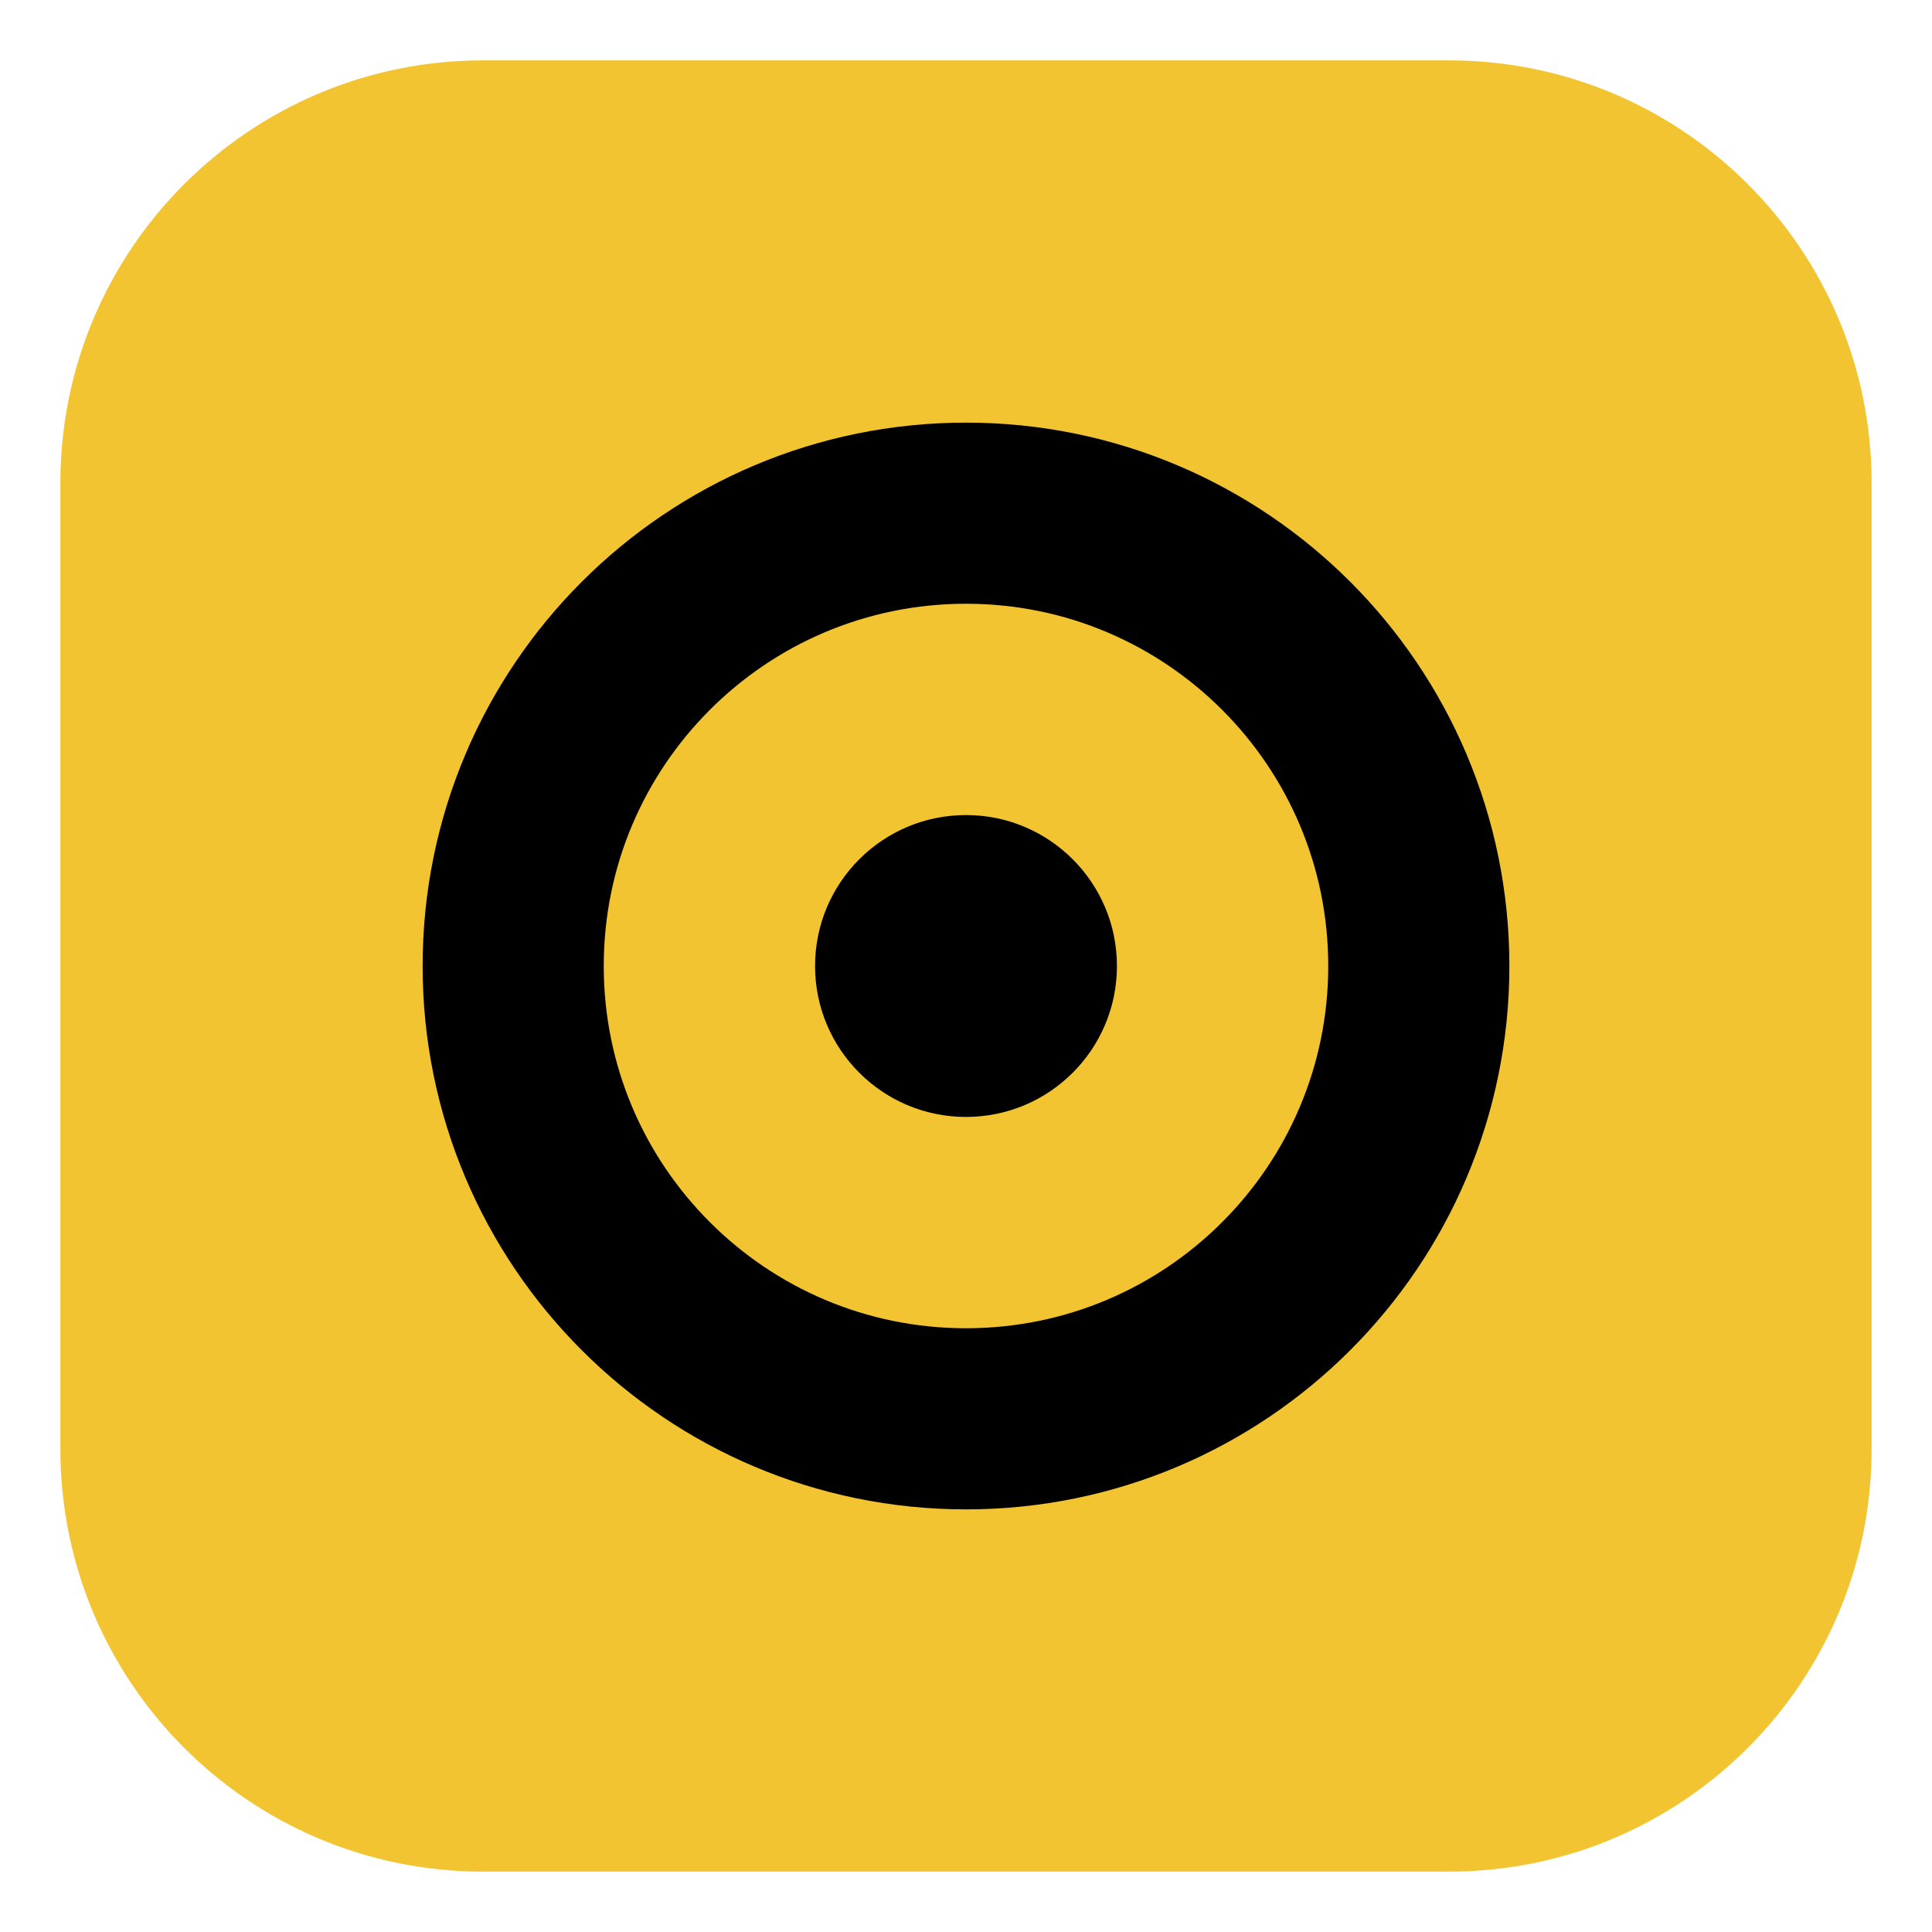
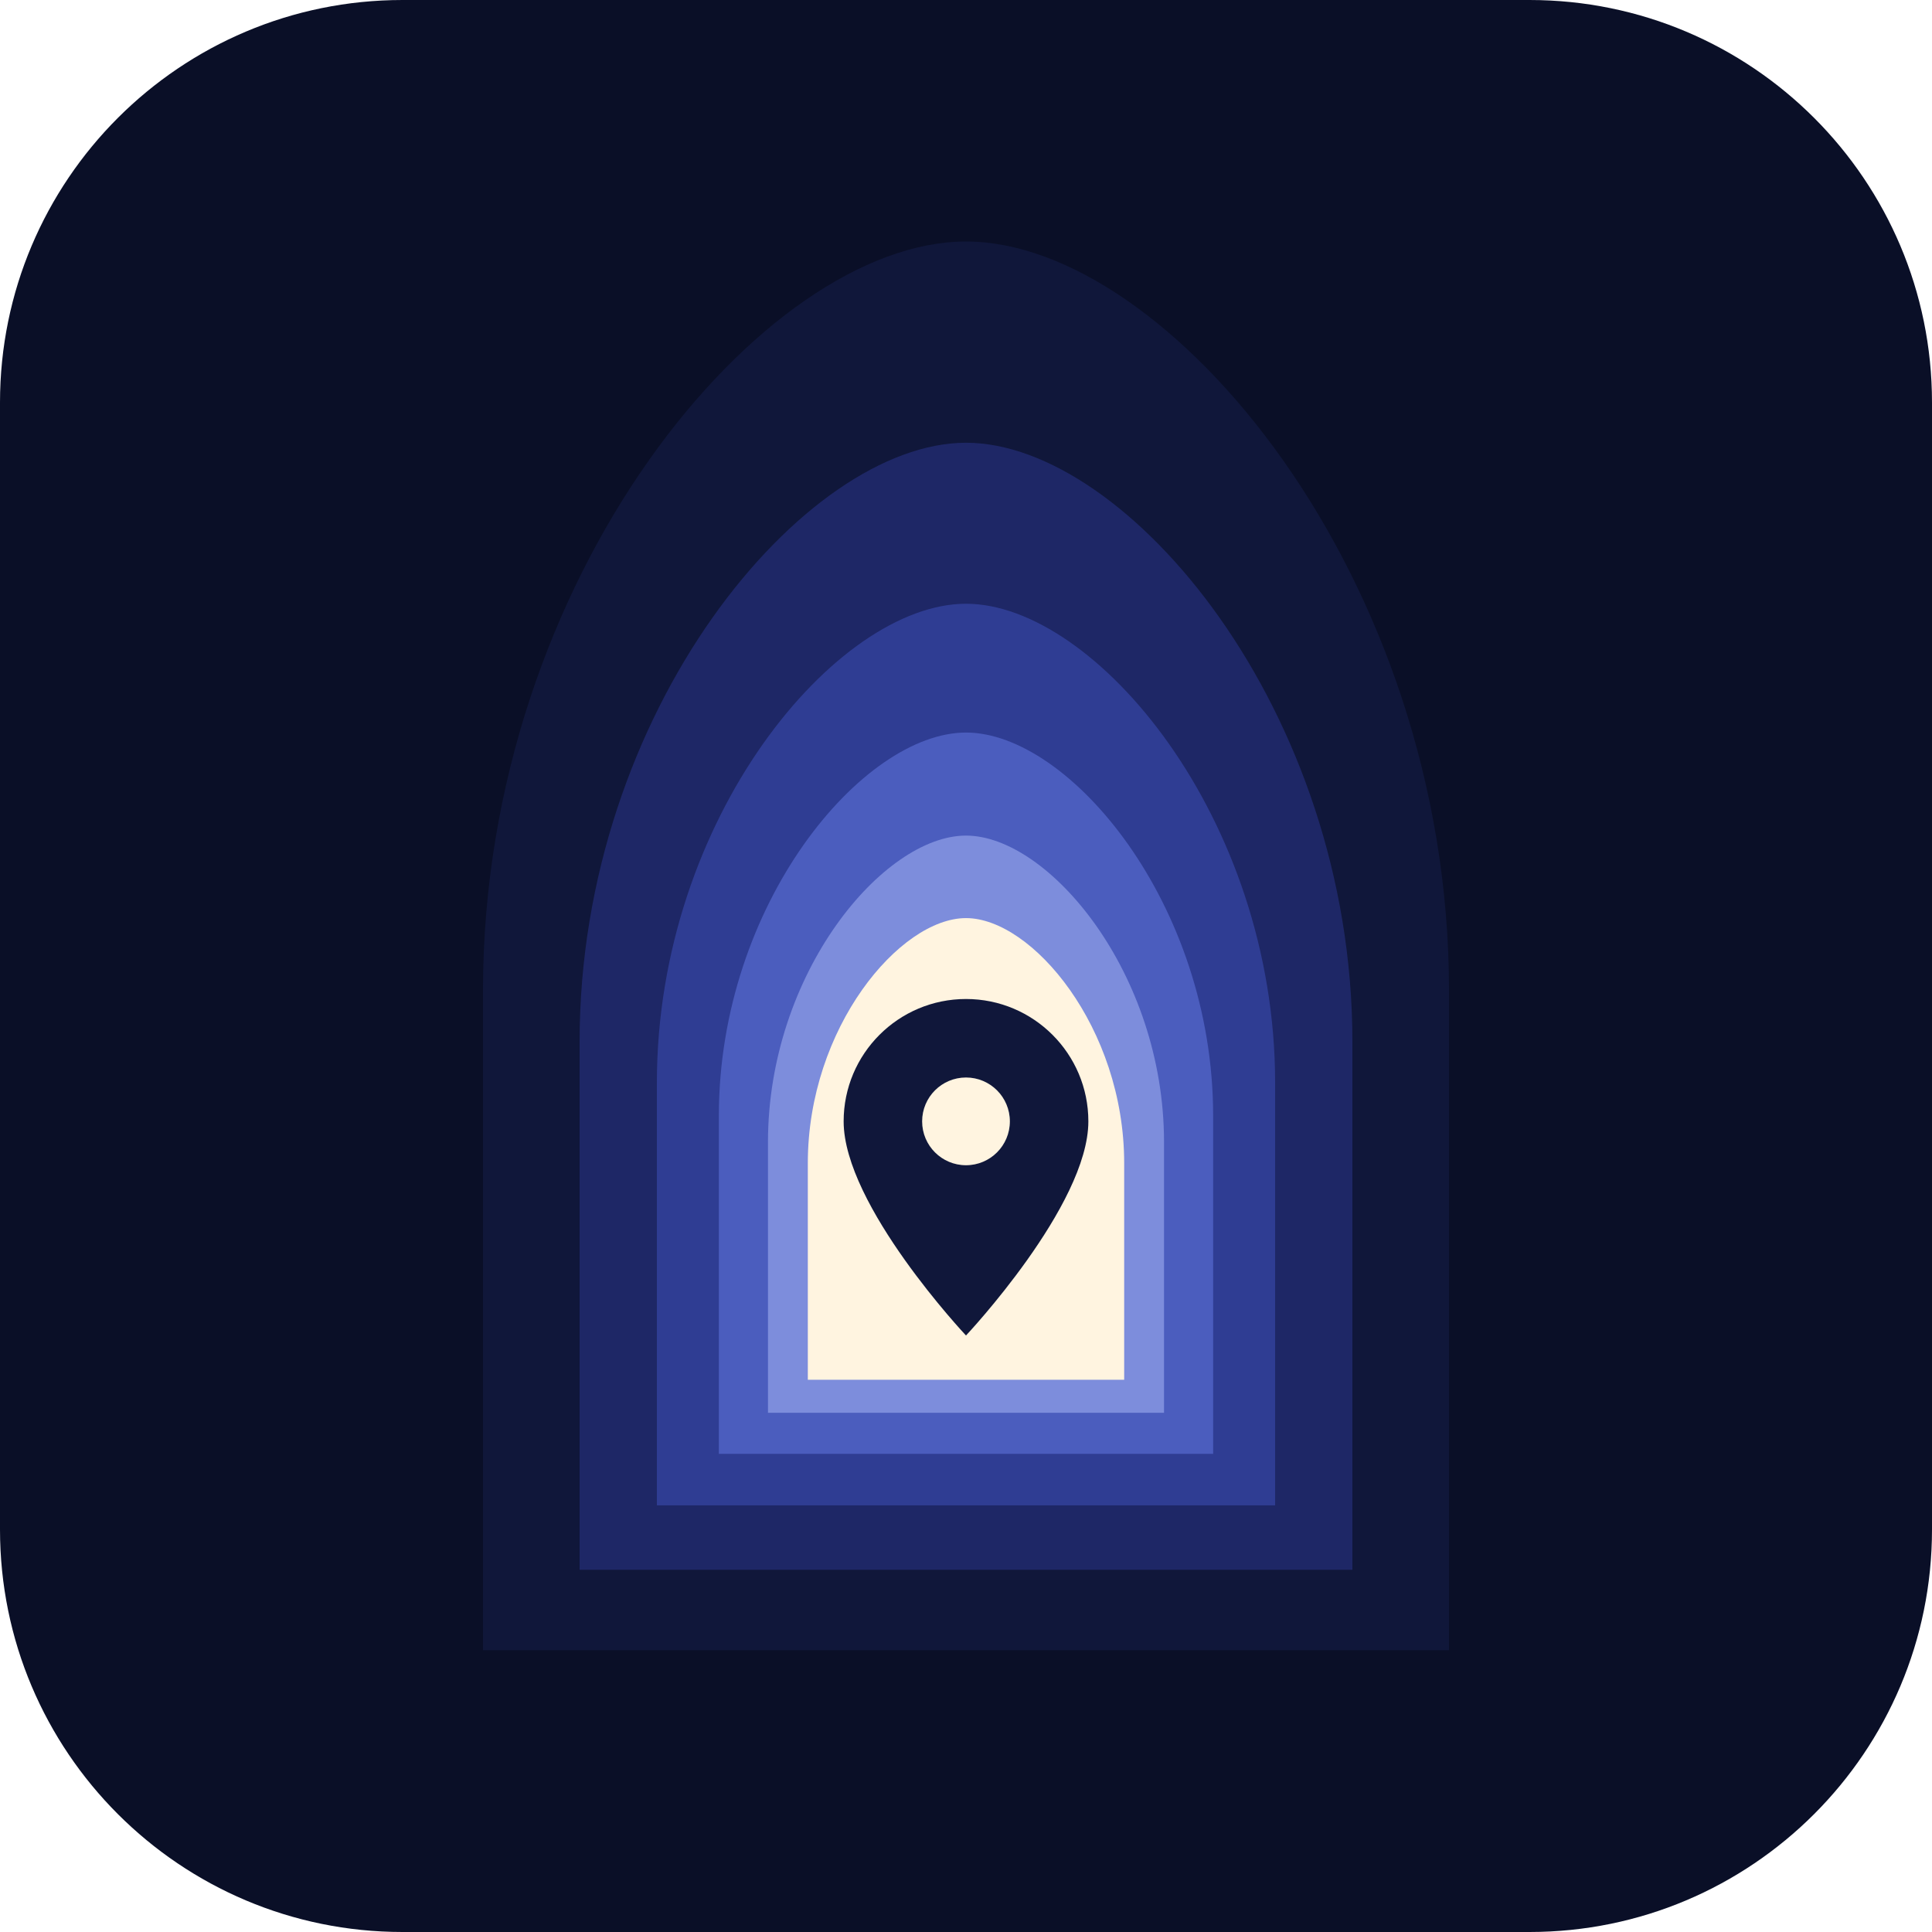
- <svg xmlns="http://www.w3.org/2000/svg" viewBox="0 0 64 64">
-   <rect id="lg" x="2" y="2" width="60" height="60" rx="14" fill="#F3C431" />
-   <circle cx="32" cy="32" r="15" fill="none" stroke="#000000" stroke-width="6" />
-   <circle cx="32" cy="32" r="5" fill="#000000" />
+ <svg xmlns="http://www.w3.org/2000/svg" viewBox="0 0 48 48">
+   <rect width="48" height="48" rx="10" fill="#0A0F27" />
+   <path class="strato" style="--k:0" d="M12 41V24.6C12 14.31 18.98 6 24 6S36 14.31 36 24.6V41Z" fill="#10173A" />
+   <path class="strato" style="--k:1" d="M14.4 39V25.88C14.4 17.65 19.99 11 24 11S33.6 17.65 33.6 25.88V39Z" fill="#1E2766" />
+   <path class="strato" style="--k:2" d="M16.32 37.4V26.9C16.32 20.32 20.79 15 24 15S31.68 20.32 31.68 26.9V37.4Z" fill="#2F3D93" />
+   <path class="strato" style="--k:3" d="M17.86 36.12V27.72C17.86 22.46 21.43 18.2 24 18.2S30.14 22.46 30.14 27.72V36.12Z" fill="#4B5DBE" />
+   <path class="strato" style="--k:4" d="M19.08 35.1V28.38C19.08 24.17 21.95 20.76 24 20.76S28.92 24.17 28.92 28.38V35.1Z" fill="#7D8DDC" />
+   <path class="strato" style="--k:5" d="M20.07 34.28V28.9C20.07 25.53 22.36 22.81 24 22.81S27.93 25.53 27.93 28.9V34.28Z" fill="#FFF4E0" />
+   <g class="meta">
+     <path transform="translate(24 33.18) scale(0.95)" d="M0 0C0 0-3.2-3.4-3.2-5.6A3.2 3.2 0 0 1 3.2-5.6C3.2-3.4 0 0 0 0Z" fill="#10173A" />
+     <circle cx="24" cy="27.86" r="1.09" fill="#FFF4E0" />
+   </g>
</svg>
